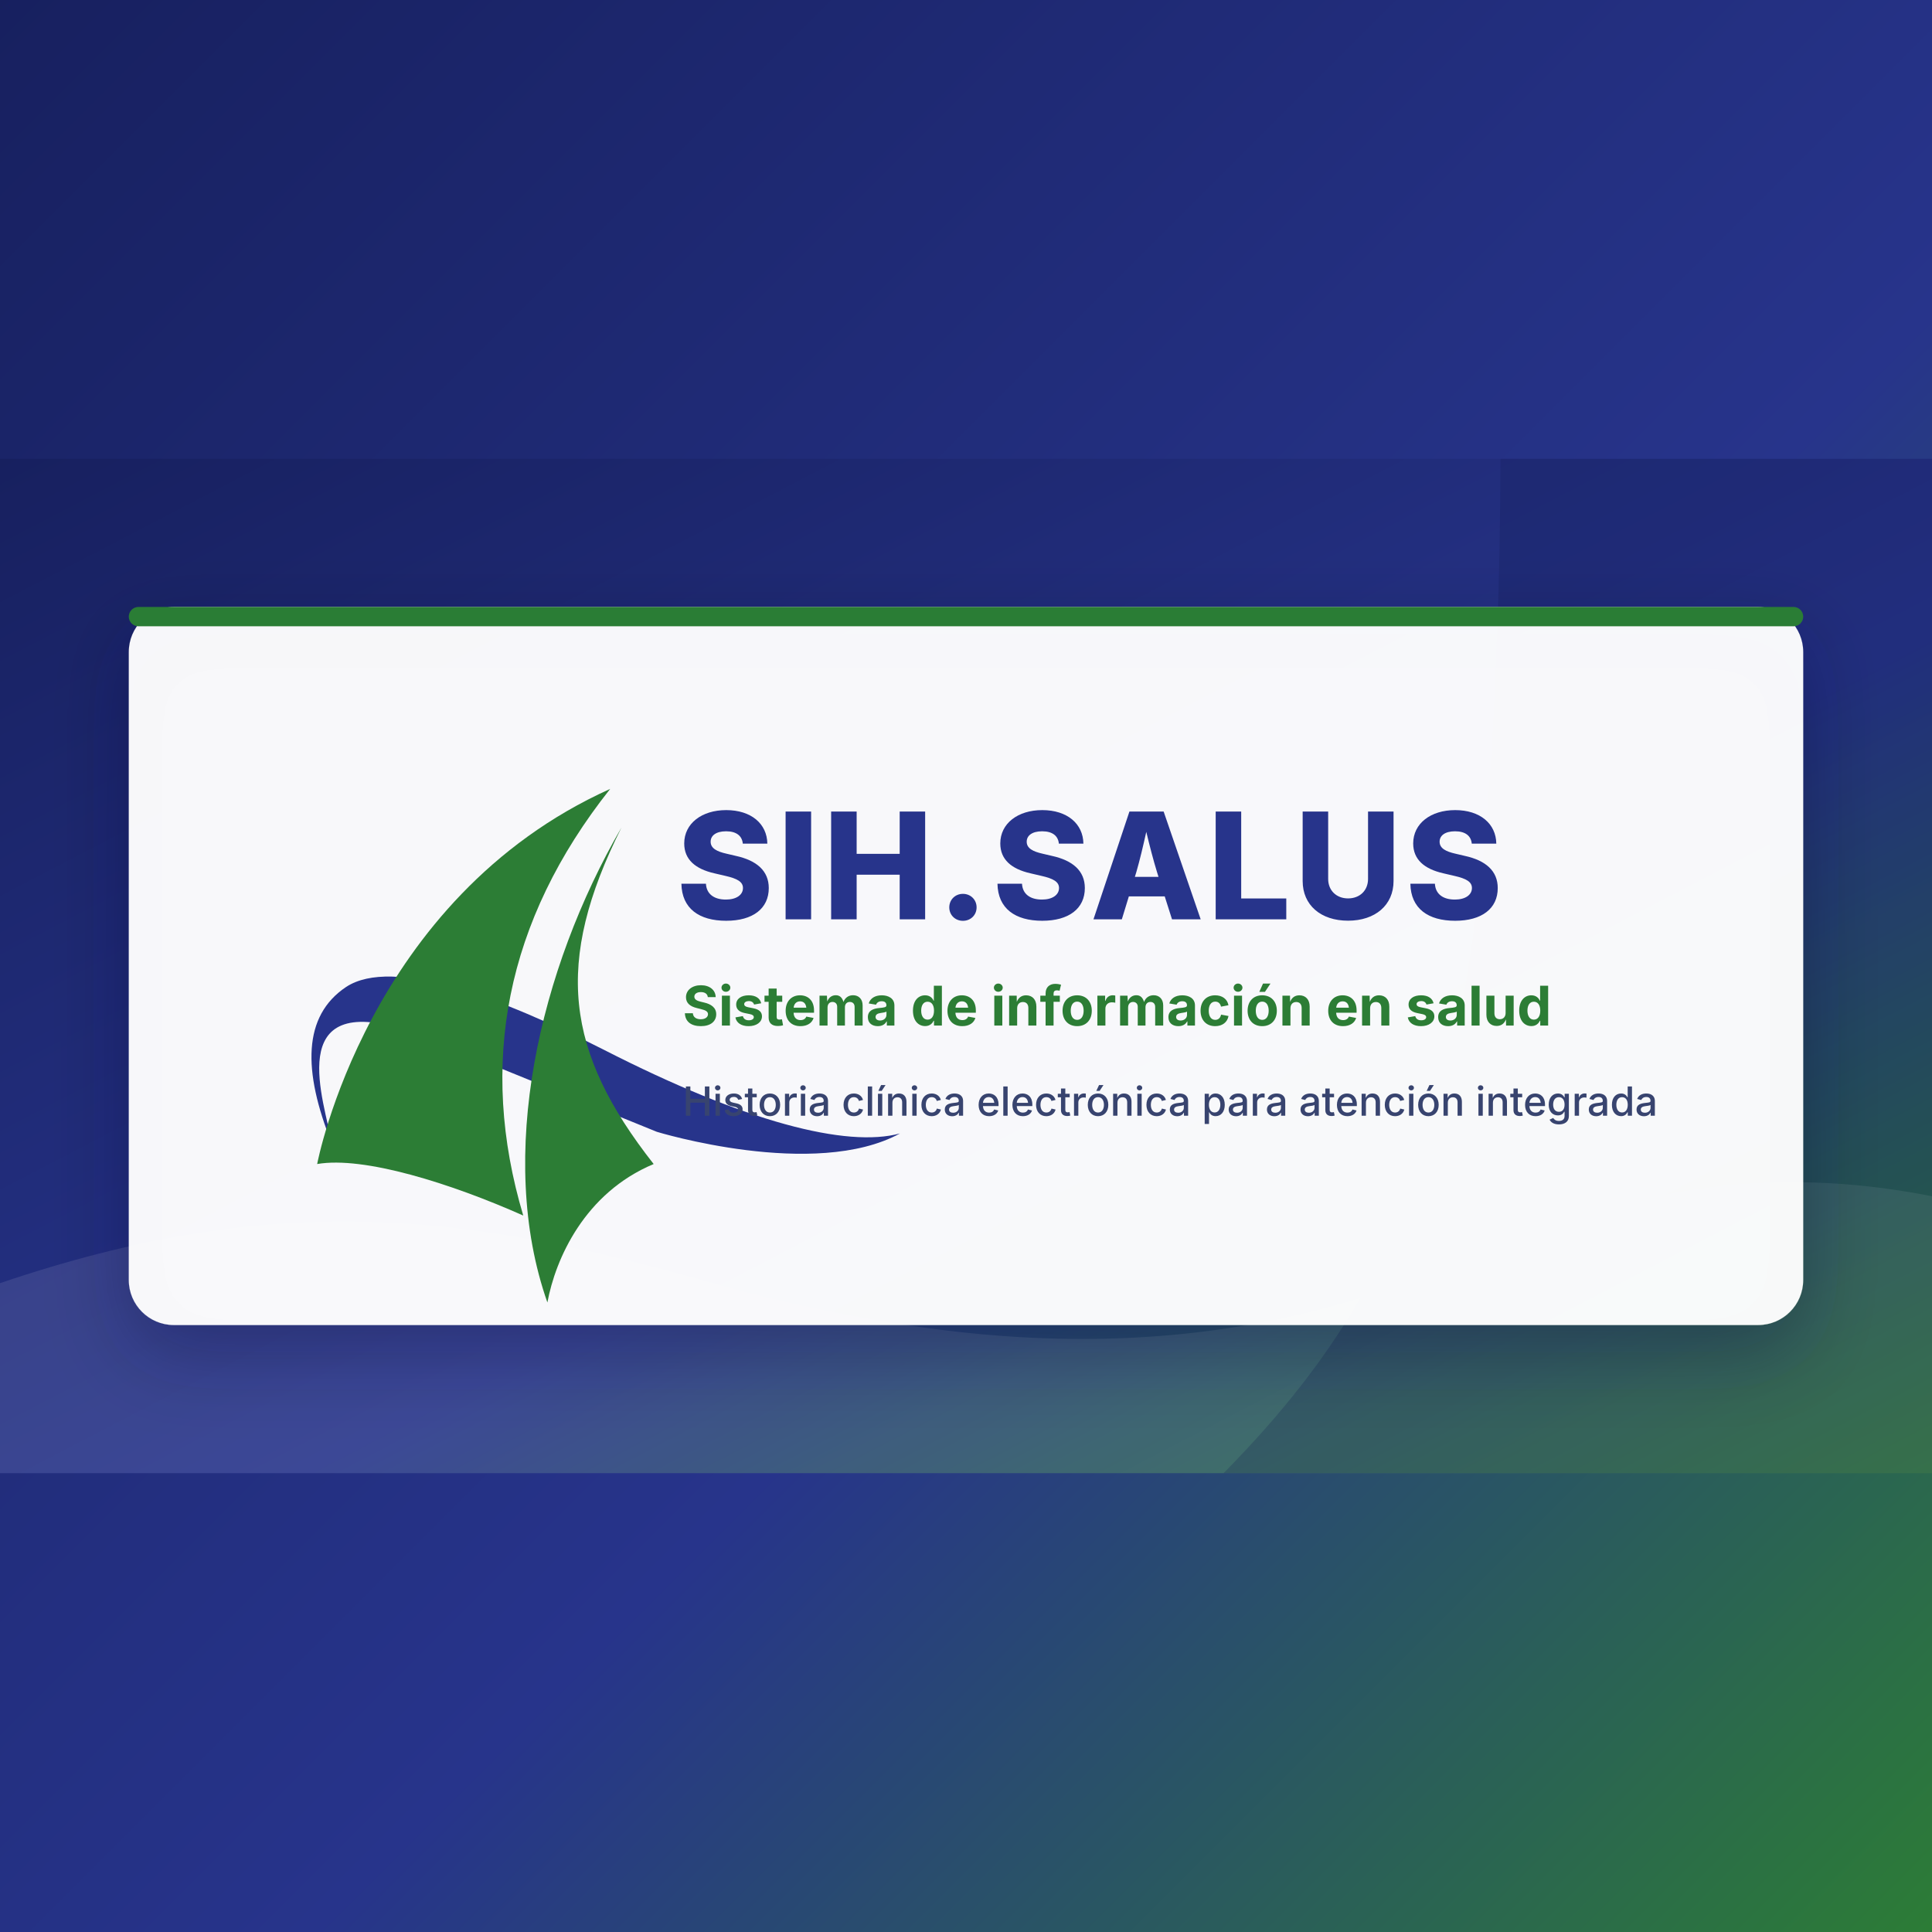
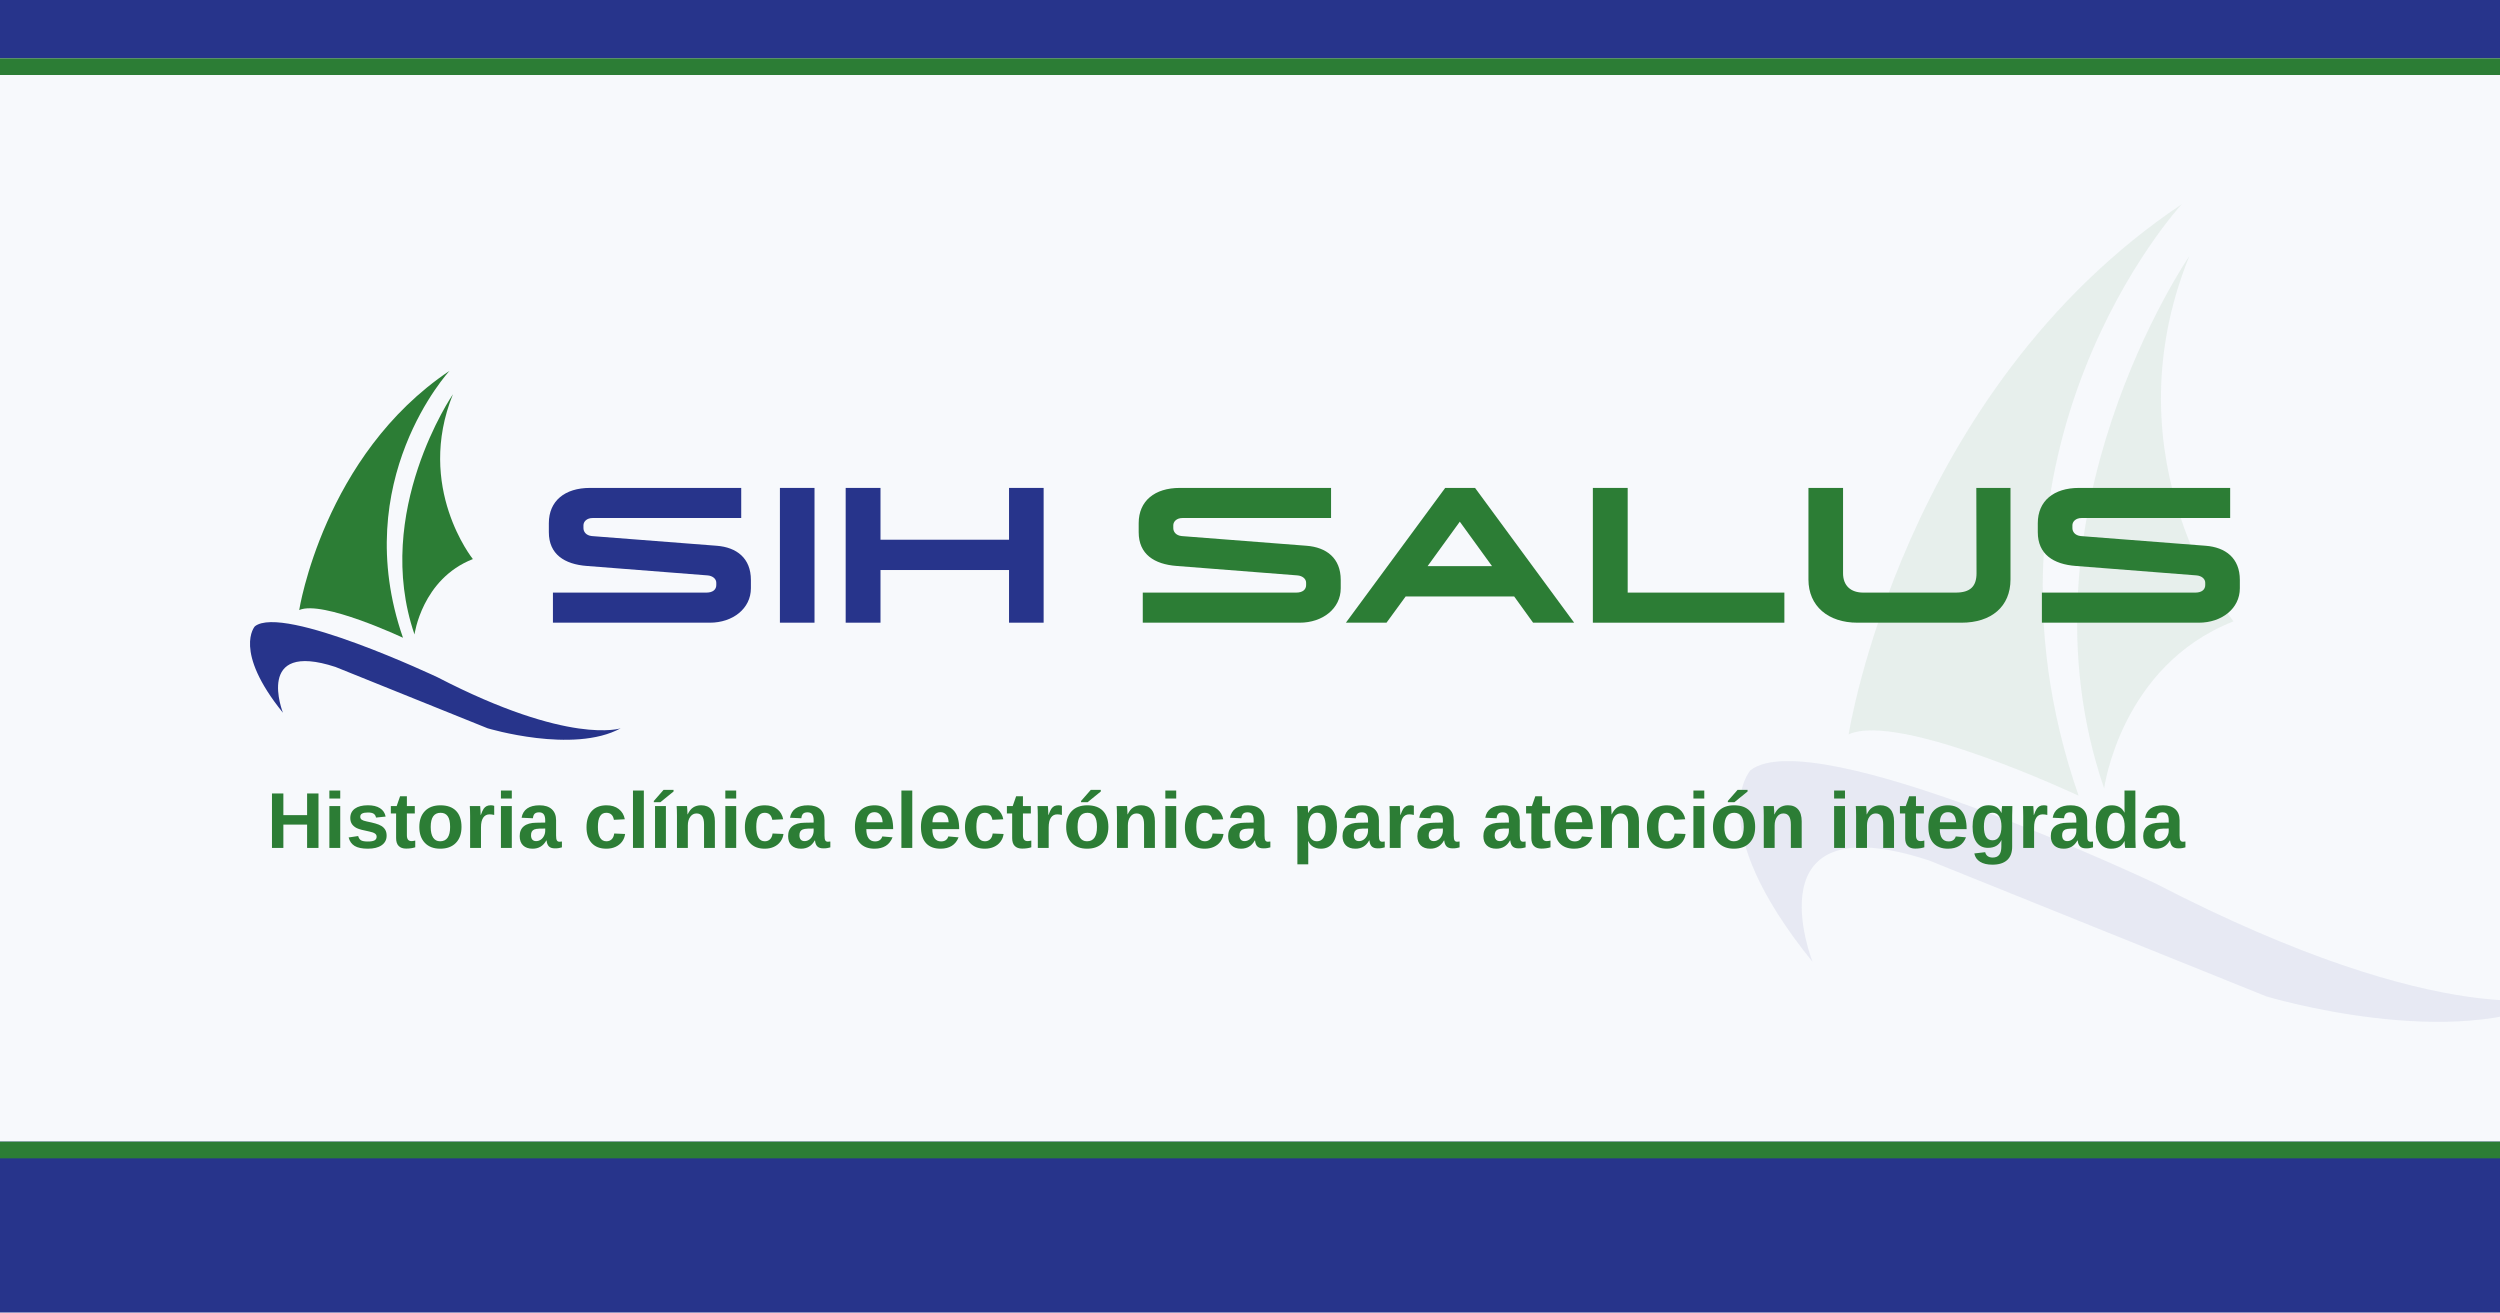
- <svg xmlns="http://www.w3.org/2000/svg" width="1200" height="1200" viewBox="0 0 1200 1200" role="img" aria-labelledby="title desc">
+ <svg xmlns="http://www.w3.org/2000/svg" width="1200" height="630" viewBox="0 0 1200 630" role="img" aria-labelledby="title desc">
  <defs>
-     <linearGradient id="background" x1="0" y1="0" x2="1" y2="1">
-       <stop offset="0" stop-color="#17205f" />
-       <stop offset="0.58" stop-color="#27348b" />
-       <stop offset="1" stop-color="#2c7d35" />
-     </linearGradient>
-     <filter id="softShadow" x="-20%" y="-20%" width="140%" height="140%">
-       <feDropShadow dx="0" dy="18" stdDeviation="24" flood-color="#07103a" flood-opacity="0.32" />
-     </filter>
+     <style>
+       .brand-blue { fill: #27348b; }
+       .brand-green { fill: #2c7d35; }
+       .muted { fill: #4f5b7a; }
+     </style>
  </defs>
-   <rect width="1200" height="1200" fill="url(#background)" />
-   <g transform="translate(0 285)">
-     <rect width="1200" height="630" fill="url(#background)" />
-     <path d="M0 512C168 455 285 468 432 509c173 49 323 55 476-11 106-45 190-60 292-40v172H0Z" fill="#ffffff" opacity="0.1" />
-     <path d="M932 0h268v630H760c124-126 170-254 172-630Z" fill="#0f184f" opacity="0.22" />
-     <g filter="url(#softShadow)">
-       <rect x="80" y="92" width="1040" height="446" rx="28" fill="#ffffff" opacity="0.96" />
-       <rect x="80" y="92" width="1040" height="12" rx="6" fill="#2c7d35" />
-     </g>
-     <g transform="translate(134 162)">
-       <path d="M72 263c-18-45-18-79 9-97 29-19 97 7 160 39 88 45 151 61 184 52-53 29-151-1-151-1l-155-63c-78-25-51 45-47 70Z" fill="#27348b" />
-       <path d="M245 43c-65 82-82 171-54 265-45-20-99-37-128-32C63 276 94 111 245 43Z" fill="#2c7d35" />
-       <path d="M252 67c-42 84-35 139 20 209-43 18-61 59-66 86-32-91-5-207 46-295Z" fill="#2c7d35" />
-     </g>
-     <text x="420" y="286" fill="#27348b" font-family="Inter, Arial, Helvetica, sans-serif" font-size="92" font-weight="800" letter-spacing="2">SIH.SALUS</text>
-     <text x="424" y="352" fill="#2c7d35" font-family="Inter, Arial, Helvetica, sans-serif" font-size="34" font-weight="700">Sistema de información en salud</text>
-     <text x="424" y="408" fill="#38446f" font-family="Inter, Arial, Helvetica, sans-serif" font-size="25" font-weight="500">Historia clínica electrónica para atención integrada</text>
+   <rect width="1200" height="630" fill="#f7f9fc" />
+   <rect y="0" width="1200" height="28" fill="#27348b" />
+   <rect y="28" width="1200" height="8" fill="#2c7d35" />
+   <rect y="548" width="1200" height="82" fill="#27348b" />
+   <rect y="548" width="1200" height="8" fill="#2c7d35" />
+   <g opacity="0.08" transform="translate(835 98) scale(0.82)">
+     <path class="brand-green" d="M258.85,0s-131.34,141.89-60.39,346.28c0,0-104.9-49.35-134.62-35.93C63.84,310.35,95.32,109.54,258.85,0Z" />
+     <path class="brand-green" d="M263.25,30.42s-104.49,152.43-49.85,311.57c0,0,9.59-71.9,75.73-97.78,0,0-74.78-92.99-25.88-213.78h0Z" />
+     <path class="brand-blue" d="M42.75,443.6s-37.22-93.95,68.15-59.44l197.4,79.57s111.21,33.55,172.56,0c0,0-66.02,22.63-237.51-66.15,0,0-200.6-94.91-237.03-66.15,0,0-28.76,31.64,36.43,112.16h0Z" />
  </g>
+   <g transform="translate(120 178) scale(0.37)">
+     <path class="brand-green" d="M258.85,0s-131.34,141.89-60.39,346.28c0,0-104.9-49.35-134.62-35.93C63.84,310.35,95.32,109.54,258.85,0Z" />
+     <path class="brand-green" d="M263.25,30.42s-104.49,152.43-49.85,311.57c0,0,9.59-71.9,75.73-97.78,0,0-74.78-92.99-25.88-213.78h0Z" />
+     <path class="brand-blue" d="M42.75,443.6s-37.22-93.95,68.15-59.44l197.4,79.57s111.21,33.55,172.56,0c0,0-66.02,22.63-237.51-66.15,0,0-200.6-94.91-237.03-66.15,0,0-28.76,31.64,36.43,112.16h0Z" />
+     <path class="brand-blue" d="M392.99,287.7h199.09c8.64,0,12.83-4.18,12.83-9.76v-3.07c0-5.02-4.74-8.92-11.15-9.48l-156.99-12.27c-28.72-2.23-49.08-15.06-49.08-43.78v-11.71c0-29,20.91-45.73,53.26-45.73h196.31v39.04h-192.68c-7.81,0-11.99,4.74-11.99,9.48v3.62c0,4.46,3.07,9.48,10.88,10.32l161.73,12.55c26.21,1.95,44.61,16.17,44.61,44.34v10.88c0,26.21-23.42,44.61-53.26,44.61h-203.56v-39.04Z" />
+     <path class="brand-blue" d="M687.45,151.9h44.89v174.83h-44.89v-174.83Z" />
+     <path class="brand-blue" d="M772.77,151.9h45.17v67.2h166.75v-67.2h44.89v174.83h-44.89v-68.32h-166.75v68.32h-45.17v-174.83Z" />
+     <path class="brand-green" d="M1158.18,287.7h199.09c8.64,0,12.83-4.18,12.83-9.76v-3.07c0-5.02-4.74-8.92-11.15-9.48l-156.99-12.27c-28.72-2.23-49.08-15.06-49.08-43.78v-11.71c0-29,20.91-45.73,53.26-45.73h196.31v39.04h-192.68c-7.81,0-11.99,4.74-11.99,9.48v3.62c0,4.46,3.07,9.48,10.88,10.32l161.73,12.55c26.21,1.95,44.61,16.17,44.61,44.34v10.88c0,26.21-23.42,44.61-53.26,44.61h-203.55v-39.04Z" />
+     <path class="brand-green" d="M1640.03,292.72h-140.82l-24.82,34.02h-52.7l128.82-174.83h38.76l128.55,174.83h-53.26l-24.54-34.02ZM1611.31,253.4l-41.83-57.72-41.83,57.72h83.65Z" />
+     <path class="brand-green" d="M1742.09,151.9h45.17v135.8h203.28v39.04h-248.45v-174.83Z" />
+     <path class="brand-green" d="M2021.77,270.69v-118.79h44.89v110.7c0,16.17,10.04,25.1,26.21,25.1h119.9c18.68,0,27.05-7.81,27.05-25.1l-.28-110.7h44.34v118.79c0,35.14-24.82,56.05-63.58,56.05h-134.96c-37.92,0-63.58-21.47-63.58-56.05Z" />
+     <path class="brand-green" d="M2324.6,287.7h199.09c8.64,0,12.83-4.18,12.83-9.76v-3.07c0-5.02-4.74-8.92-11.15-9.48l-156.99-12.27c-28.72-2.23-49.08-15.06-49.08-43.78v-11.71c0-29,20.91-45.73,53.26-45.73h196.31v39.04h-192.68c-7.81,0-11.99,4.74-11.99,9.48v3.62c0,4.46,3.07,9.48,10.88,10.32l161.73,12.55c26.21,1.95,44.61,16.17,44.61,44.34v10.88c0,26.21-23.42,44.61-53.26,44.61h-203.55v-39.04Z" />
+   </g>
+   <text x="128" y="407" class="brand-green" font-family="Arial, Helvetica, sans-serif" font-size="38" font-weight="700">Historia clínica electrónica para atención integrada</text>
</svg>
